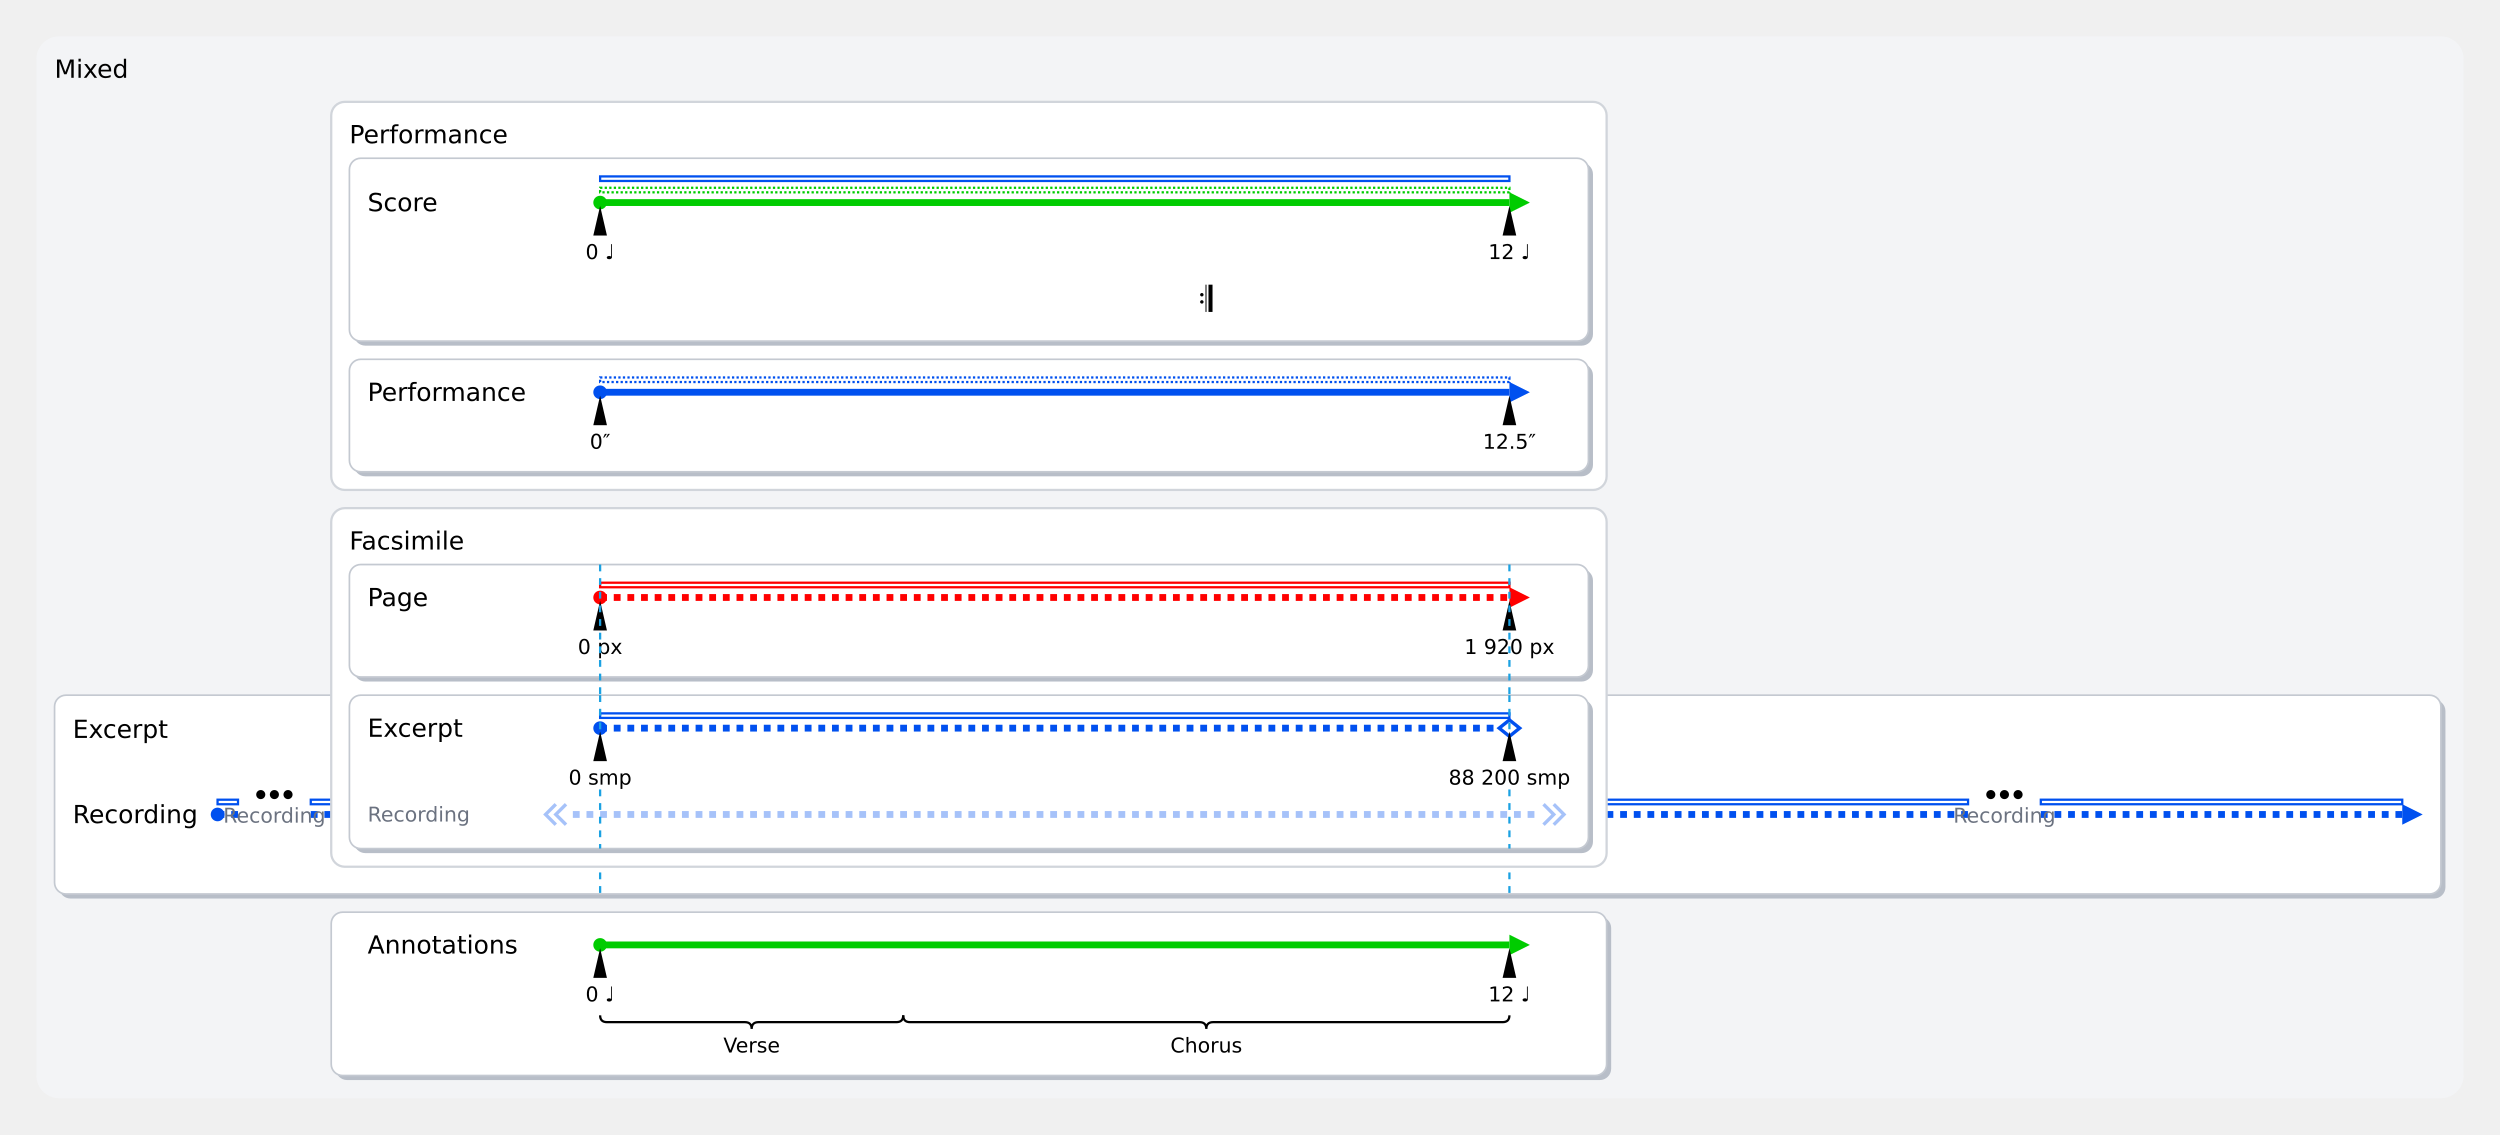
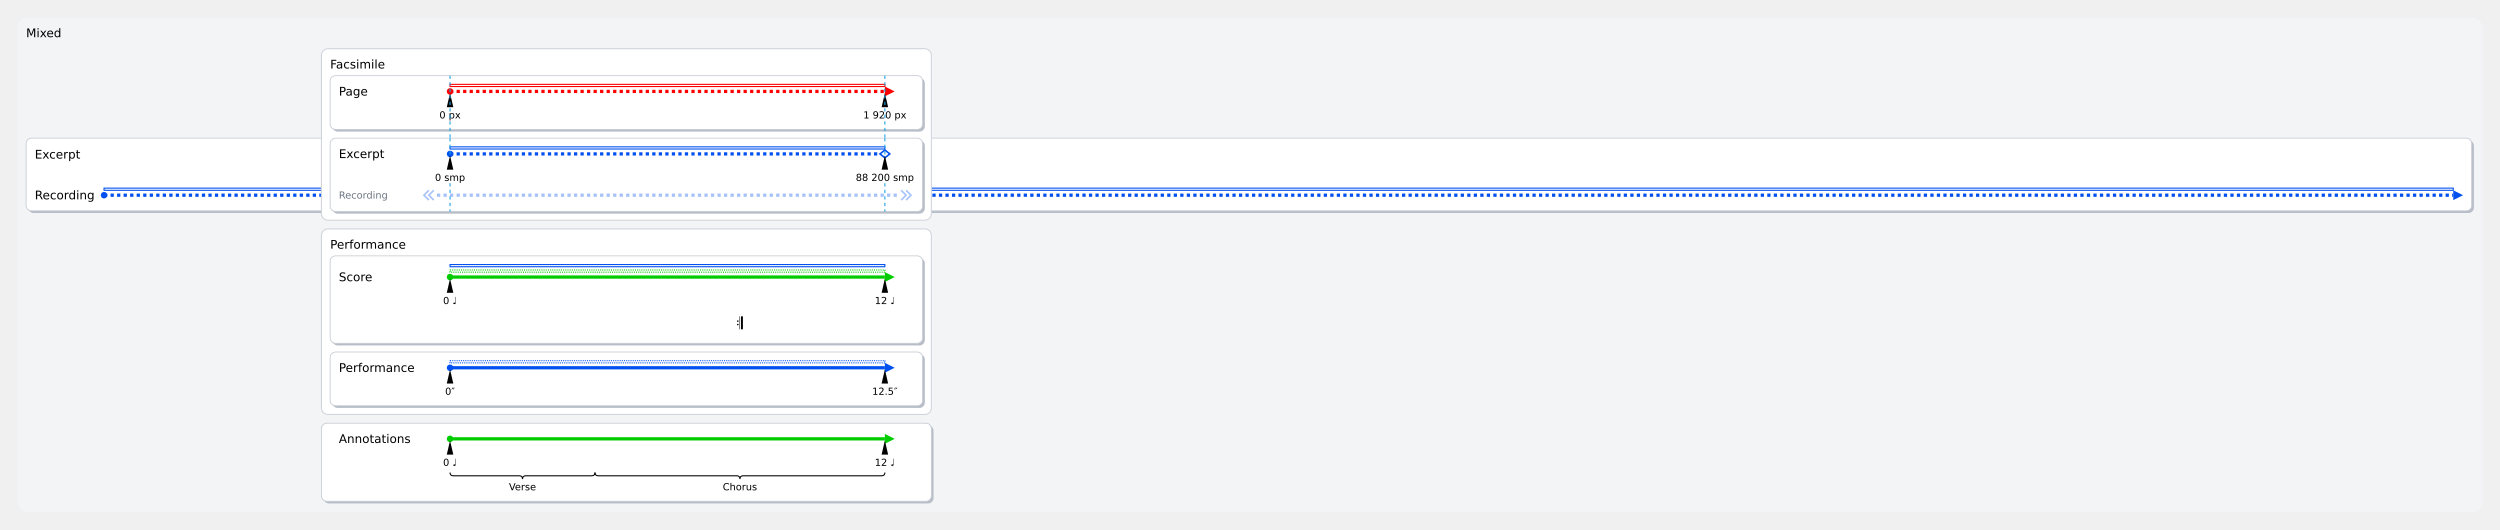
- <svg xmlns="http://www.w3.org/2000/svg" width="1099.756" height="499.121" viewBox="0 0 1099.756 499.121" font-family="DejaVu Sans, Noto Music" text-rendering="geometricPrecision" style="font-kerning:none;font-variant-ligatures:none">
+ <svg xmlns="http://www.w3.org/2000/svg" width="2299.756" height="487.144" viewBox="0 0 2299.756 487.144" font-family="DejaVu Sans, Noto Music" text-rendering="geometricPrecision" style="font-kerning:none;font-variant-ligatures:none">
  <g transform="translate(16 16)">
-     <rect x="0" y="0" width="1067.756" height="467.121" rx="10" fill="#F3F4F6" />
+     <rect x="0" y="0" width="2267.756" height="455.144" rx="10" fill="#F3F4F6" />
    <text data-part="name" x="8" y="18.21" text-anchor="start" font-size="11" fill="#000000">Mixed</text>
-     <rect data-id="recording" data-part="card" x="10" y="291.812" width="1049.756" height="87.453" rx="5" fill="#B8BEC8" />
-     <rect data-id="recording" data-part="card" x="8" y="289.812" width="1049.756" height="87.453" rx="5" fill="#FFFFFF" stroke="#C4C9D1" stroke-width="0.75" />
-     <polygon data-id="cmap_5" points="79.704,335.789 88.701,335.789 88.701,337.789 79.704,337.789" fill="none" stroke="#0050EF" stroke-width="1" />
-     <polygon data-id="cmap_5" points="120.706,335.789 849.753,335.789 849.753,337.789 120.706,337.789" fill="none" stroke="#0050EF" stroke-width="1" />
-     <polygon data-id="cmap_5" points="881.758,335.789 1040.756,335.789 1040.756,337.789 881.758,337.789" fill="none" stroke="#0050EF" stroke-width="1" />
-     <polygon data-id="cmap_6" points="247.995,298.312 647.995,298.312 647.995,300.312 247.995,300.312" fill="none" stroke="#0050EF" stroke-width="1" />
-     <line data-id="recording" x1="79.704" y1="342.289" x2="88.701" y2="342.289" stroke="#0050EF" stroke-width="3" stroke-dasharray="3 3" />
-     <line data-id="recording" x1="120.706" y1="342.289" x2="849.753" y2="342.289" stroke="#0050EF" stroke-width="3" stroke-dasharray="3 3" />
-     <line data-id="recording" x1="881.758" y1="342.289" x2="1040.756" y2="342.289" stroke="#0050EF" stroke-width="3" stroke-dasharray="3 3" />
-     <circle data-id="recording" cx="79.704" cy="342.289" r="3" fill="#0050EF" />
-     <polygon data-id="recording" points="1049.756,342.289 1040.756,337.789 1040.756,346.789" fill="#0050EF" />
-     <line data-id="excerpt" x1="247.995" y1="304.812" x2="643.495" y2="304.812" stroke="#0050EF" stroke-width="3" stroke-dasharray="3 3" />
-     <circle data-id="excerpt" cx="247.995" cy="304.812" r="3" fill="#0050EF" />
-     <polygon data-id="excerpt" points="643.495,304.812 647.995,301.212 652.495,304.812 647.995,308.413" fill="none" stroke="#0050EF" stroke-width="1.5" />
-     <polygon data-id="timestamp_3" points="247.995,306.312 244.995,319.312 250.995,319.312" fill="#000000" />
-     <polygon data-id="timestamp_4" points="647.995,306.312 644.995,319.312 650.995,319.312" fill="#000000" />
-     <text data-id="excerpt" data-part="name" x="16" y="308.621" text-anchor="start" font-size="11" fill="#000000">Excerpt</text>
-     <text data-id="recording" data-part="name" x="16" y="346.097" text-anchor="start" font-size="11" fill="#000000">Recording</text>
-     <text data-id="timestamp_3" data-part="coordinate" x="247.995" y="329.666" text-anchor="middle" font-size="9" fill="#000000">0 smp</text>
-     <text data-id="timestamp_4" data-part="coordinate" x="647.995" y="329.666" text-anchor="middle" font-size="9" fill="#000000">88 200 smp</text>
-     <line data-id="timestamp_3" data-part="line" x1="247.995" y1="289.812" x2="247.995" y2="306.312" stroke="#1BA1E2" stroke-width="1" stroke-dasharray="3 3" />
-     <line data-id="timestamp_3" data-part="line" x1="247.995" y1="331.789" x2="247.995" y2="377.266" stroke="#1BA1E2" stroke-width="1" stroke-dasharray="3 3" />
-     <line data-id="timestamp_4" data-part="line" x1="647.995" y1="289.812" x2="647.995" y2="306.312" stroke="#1BA1E2" stroke-width="1" stroke-dasharray="3 3" />
-     <line data-id="timestamp_4" data-part="line" x1="647.995" y1="331.789" x2="647.995" y2="377.266" stroke="#1BA1E2" stroke-width="1" stroke-dasharray="3 3" />
-     <circle data-id="recording" data-part="elision ellipsis" cx="98.704" cy="333.539" r="2" fill="#000000" />
-     <circle data-id="recording" data-part="elision ellipsis" cx="104.704" cy="333.539" r="2" fill="#000000" />
-     <circle data-id="recording" data-part="elision ellipsis" cx="110.704" cy="333.539" r="2" fill="#000000" />
-     <text data-id="recording" data-part="elision name" x="104.704" y="345.893" text-anchor="middle" font-size="9" fill="#6B7280">Recording</text>
-     <circle data-id="recording" data-part="elision ellipsis" cx="859.756" cy="333.539" r="2" fill="#000000" />
-     <circle data-id="recording" data-part="elision ellipsis" cx="865.756" cy="333.539" r="2" fill="#000000" />
-     <circle data-id="recording" data-part="elision ellipsis" cx="871.756" cy="333.539" r="2" fill="#000000" />
-     <text data-id="recording" data-part="elision name" x="865.756" y="345.893" text-anchor="middle" font-size="9" fill="#6B7280">Recording</text>
-     <rect data-id="group_1" x="129.704" y="28.805" width="561.052" height="170.727" rx="6" fill="#FFFFFF" stroke="#D1D5DB" stroke-width="1" />
-     <text data-id="group_1" data-part="name" x="137.704" y="47.015" text-anchor="start" font-size="11" fill="#000000">Performance</text>
-     <rect data-id="score" data-part="card" x="139.704" y="55.609" width="545.052" height="80.445" rx="5" fill="#B8BEC8" />
-     <rect data-id="score" data-part="card" x="137.704" y="53.609" width="545.052" height="80.445" rx="5" fill="#FFFFFF" stroke="#C4C9D1" stroke-width="0.75" />
-     <polygon data-id="cmap_1" points="247.995,66.609 647.995,66.609 647.995,68.609 247.995,68.609" fill="none" stroke="#00CC00" stroke-width="1" stroke-dasharray="1 1" />
-     <polygon data-id="cmap_2" points="247.995,61.609 647.995,61.609 647.995,63.609 247.995,63.609" fill="none" stroke="#0050EF" stroke-width="1" />
-     <line data-id="score" x1="247.995" y1="73.109" x2="647.995" y2="73.109" stroke="#00CC00" stroke-width="3" />
-     <circle data-id="score" cx="247.995" cy="73.109" r="3" fill="#00CC00" />
-     <polygon data-id="score" points="656.995,73.109 647.995,68.609 647.995,77.609" fill="#00CC00" />
-     <polygon data-id="timestamp_9" points="247.995,74.609 244.995,87.609 250.995,87.609" fill="#000000" />
-     <polygon data-id="timestamp_10" points="647.995,74.609 644.995,87.609 650.995,87.609" fill="#000000" />
-     <text data-id="score" data-part="name" x="145.704" y="76.918" text-anchor="start" font-size="11" fill="#000000">Score</text>
-     <text data-id="timestamp_9" data-part="coordinate" x="247.995" y="97.963" text-anchor="middle" font-size="9" fill="#000000">0 ♩</text>
-     <text data-id="timestamp_10" data-part="coordinate" x="647.995" y="97.963" text-anchor="middle" font-size="9" fill="#000000">12 ♩</text>
-     <text data-id="jump_1" data-part="symbol" x="514.662" y="121.225" text-anchor="middle" font-size="12" fill="#000000">𝄇</text>
-     <rect data-id="performance" data-part="card" x="139.704" y="144.055" width="545.052" height="49.477" rx="5" fill="#B8BEC8" />
-     <rect data-id="performance" data-part="card" x="137.704" y="142.055" width="545.052" height="49.477" rx="5" fill="#FFFFFF" stroke="#C4C9D1" stroke-width="0.75" />
-     <polygon data-id="cmap_3" points="247.995,150.055 647.995,150.055 647.995,152.055 247.995,152.055" fill="none" stroke="#0050EF" stroke-width="1" stroke-dasharray="1 1" />
-     <line data-id="performance" x1="247.995" y1="156.555" x2="647.995" y2="156.555" stroke="#0050EF" stroke-width="3" />
-     <circle data-id="performance" cx="247.995" cy="156.555" r="3" fill="#0050EF" />
-     <polygon data-id="performance" points="656.995,156.555 647.995,152.055 647.995,161.055" fill="#0050EF" />
-     <polygon data-id="timestamp_7" points="247.995,158.055 244.995,171.055 250.995,171.055" fill="#000000" />
-     <polygon data-id="timestamp_8" points="647.995,158.055 644.995,171.055 650.995,171.055" fill="#000000" />
-     <text data-id="performance" data-part="name" x="145.704" y="160.363" text-anchor="start" font-size="11" fill="#000000">Performance</text>
-     <text data-id="timestamp_7" data-part="coordinate" x="247.995" y="181.409" text-anchor="middle" font-size="9" fill="#000000">0″</text>
-     <text data-id="timestamp_8" data-part="coordinate" x="647.995" y="181.409" text-anchor="middle" font-size="9" fill="#000000">12.5″</text>
-     <rect data-id="group_2" x="129.704" y="207.531" width="561.052" height="157.758" rx="6" fill="#FFFFFF" stroke="#D1D5DB" stroke-width="1" />
-     <text data-id="group_2" data-part="name" x="137.704" y="225.742" text-anchor="start" font-size="11" fill="#000000">Facsimile</text>
-     <rect data-id="page" data-part="card" x="139.704" y="234.336" width="545.052" height="49.477" rx="5" fill="#B8BEC8" />
-     <rect data-id="page" data-part="card" x="137.704" y="232.336" width="545.052" height="49.477" rx="5" fill="#FFFFFF" stroke="#C4C9D1" stroke-width="0.75" />
-     <polygon data-id="cmap_4" points="247.995,240.336 647.995,240.336 647.995,242.336 247.995,242.336" fill="none" stroke="#FF0000" stroke-width="1" />
-     <line data-id="page" x1="247.995" y1="246.836" x2="647.995" y2="246.836" stroke="#FF0000" stroke-width="3" stroke-dasharray="3 3" />
-     <circle data-id="page" cx="247.995" cy="246.836" r="3" fill="#FF0000" />
-     <polygon data-id="page" points="656.995,246.836 647.995,242.336 647.995,251.336" fill="#FF0000" />
-     <polygon data-id="timestamp_5" points="247.995,248.336 244.995,261.336 250.995,261.336" fill="#000000" />
-     <polygon data-id="timestamp_6" points="647.995,248.336 644.995,261.336 650.995,261.336" fill="#000000" />
-     <text data-id="page" data-part="name" x="145.704" y="250.644" text-anchor="start" font-size="11" fill="#000000">Page</text>
-     <text data-id="timestamp_5" data-part="coordinate" x="247.995" y="271.69" text-anchor="middle" font-size="9" fill="#000000">0 px</text>
-     <text data-id="timestamp_6" data-part="coordinate" x="647.995" y="271.69" text-anchor="middle" font-size="9" fill="#000000">1 920 px</text>
-     <rect data-id="excerpt" data-part="card" x="139.704" y="291.812" width="545.052" height="67.477" rx="5" fill="#B8BEC8" />
-     <rect data-id="excerpt" data-part="card" x="137.704" y="289.812" width="545.052" height="67.477" rx="5" fill="#FFFFFF" stroke="#C4C9D1" stroke-width="0.75" />
-     <polygon data-id="cmap_6" points="247.995,297.812 647.995,297.812 647.995,299.812 247.995,299.812" fill="none" stroke="#0050EF" stroke-width="1" />
-     <line data-id="recording" x1="235.995" y1="342.289" x2="659.995" y2="342.289" stroke="#0050EF" stroke-width="3" stroke-dasharray="3 3" opacity="0.35" />
-     <polyline data-id="recording" points="232.995,337.789 228.495,342.289 232.995,346.789" fill="none" stroke="#0050EF" stroke-width="1.5" opacity="0.35" />
-     <polyline data-id="recording" points="228.495,337.789 223.995,342.289 228.495,346.789" fill="none" stroke="#0050EF" stroke-width="1.5" opacity="0.35" />
-     <polyline data-id="recording" points="662.995,337.789 667.495,342.289 662.995,346.789" fill="none" stroke="#0050EF" stroke-width="1.5" opacity="0.35" />
-     <polyline data-id="recording" points="667.495,337.789 671.995,342.289 667.495,346.789" fill="none" stroke="#0050EF" stroke-width="1.5" opacity="0.35" />
-     <line data-id="excerpt" x1="247.995" y1="304.312" x2="643.495" y2="304.312" stroke="#0050EF" stroke-width="3" stroke-dasharray="3 3" />
-     <circle data-id="excerpt" cx="247.995" cy="304.312" r="3" fill="#0050EF" />
-     <polygon data-id="excerpt" points="643.495,304.312 647.995,300.712 652.495,304.312 647.995,307.913" fill="none" stroke="#0050EF" stroke-width="1.5" />
-     <polygon data-id="timestamp_3" points="247.995,305.812 244.995,318.812 250.995,318.812" fill="#000000" />
-     <polygon data-id="timestamp_4" points="647.995,305.812 644.995,318.812 650.995,318.812" fill="#000000" />
-     <text data-id="recording" data-part="name" x="145.704" y="345.405" text-anchor="start" font-size="9" fill="#6B7280">Recording</text>
-     <text data-id="excerpt" data-part="name" x="145.704" y="308.121" text-anchor="start" font-size="11" fill="#000000">Excerpt</text>
-     <text data-id="timestamp_3" data-part="coordinate" x="247.995" y="329.166" text-anchor="middle" font-size="9" fill="#000000">0 smp</text>
-     <text data-id="timestamp_4" data-part="coordinate" x="647.995" y="329.166" text-anchor="middle" font-size="9" fill="#000000">88 200 smp</text>
-     <line data-id="timestamp_3" data-part="line" x1="247.995" y1="289.812" x2="247.995" y2="305.812" stroke="#1BA1E2" stroke-width="1" stroke-dasharray="3 3" />
-     <line data-id="timestamp_3" data-part="line" x1="247.995" y1="331.289" x2="247.995" y2="357.289" stroke="#1BA1E2" stroke-width="1" stroke-dasharray="3 3" />
-     <line data-id="timestamp_4" data-part="line" x1="647.995" y1="289.812" x2="647.995" y2="305.812" stroke="#1BA1E2" stroke-width="1" stroke-dasharray="3 3" />
-     <line data-id="timestamp_4" data-part="line" x1="647.995" y1="331.289" x2="647.995" y2="357.289" stroke="#1BA1E2" stroke-width="1" stroke-dasharray="3 3" />
-     <rect data-id="annotations" data-part="card" x="131.704" y="387.266" width="561.052" height="71.856" rx="5" fill="#B8BEC8" />
-     <rect data-id="annotations" data-part="card" x="129.704" y="385.266" width="561.052" height="71.856" rx="5" fill="#FFFFFF" stroke="#C4C9D1" stroke-width="0.75" />
-     <path data-id="region_1" d="M247.995 430.644Q247.995 433.644 250.995 433.644L311.662 433.644Q314.662 433.644 314.662 436.644Q314.662 433.644 317.662 433.644L378.329 433.644Q381.329 433.644 381.329 430.644" fill="none" stroke="#000000" stroke-width="1" />
-     <path data-id="region_2" d="M381.329 430.644Q381.329 433.644 384.329 433.644L511.662 433.644Q514.662 433.644 514.662 436.644Q514.662 433.644 517.662 433.644L644.995 433.644Q647.995 433.644 647.995 430.644" fill="none" stroke="#000000" stroke-width="1" />
-     <line data-id="annotations" x1="247.995" y1="399.668" x2="647.995" y2="399.668" stroke="#00CC00" stroke-width="3" />
-     <circle data-id="annotations" cx="247.995" cy="399.668" r="3" fill="#00CC00" />
-     <polygon data-id="annotations" points="656.995,399.668 647.995,395.168 647.995,404.168" fill="#00CC00" />
-     <polygon data-id="timestamp_1" points="247.995,401.168 244.995,414.168 250.995,414.168" fill="#000000" />
-     <polygon data-id="timestamp_2" points="647.995,401.168 644.995,414.168 650.995,414.168" fill="#000000" />
-     <text data-id="annotations" data-part="name" x="145.704" y="403.476" text-anchor="start" font-size="11" fill="#000000">Annotations</text>
-     <text data-id="timestamp_1" data-part="coordinate" x="247.995" y="424.522" text-anchor="middle" font-size="9" fill="#000000">0 ♩</text>
-     <text data-id="timestamp_2" data-part="coordinate" x="647.995" y="424.522" text-anchor="middle" font-size="9" fill="#000000">12 ♩</text>
-     <text data-id="region_1" data-part="label" x="314.662" y="446.998" text-anchor="middle" font-size="9" fill="#000000">Verse</text>
-     <text data-id="region_2" data-part="label" x="514.662" y="446.998" text-anchor="middle" font-size="9" fill="#000000">Chorus</text>
-     <line data-id="timestamp_3" data-part="line" x1="247.995" y1="232.336" x2="247.995" y2="289.812" stroke="#1BA1E2" stroke-width="1" stroke-dasharray="3 3" />
-     <line data-id="timestamp_4" data-part="line" x1="647.995" y1="232.336" x2="647.995" y2="289.812" stroke="#1BA1E2" stroke-width="1" stroke-dasharray="3 3" />
+     <rect data-id="recording" data-part="card" x="10" y="113.086" width="2249.756" height="66.879" rx="5" fill="#B8BEC8" />
+     <rect data-id="recording" data-part="card" x="8" y="111.086" width="2249.756" height="66.879" rx="5" fill="#FFFFFF" stroke="#C4C9D1" stroke-width="0.75" />
+     <polygon data-id="cmap_5" points="79.704,157.062 2240.756,157.062 2240.756,159.062 79.704,159.062" fill="none" stroke="#0050EF" stroke-width="1" />
+     <polygon data-id="cmap_6" points="397.995,119.586 797.995,119.586 797.995,121.586 397.995,121.586" fill="none" stroke="#0050EF" stroke-width="1" />
+     <line data-id="recording" x1="79.704" y1="163.562" x2="2240.756" y2="163.562" stroke="#0050EF" stroke-width="3" stroke-dasharray="3 3" />
+     <circle data-id="recording" cx="79.704" cy="163.562" r="3" fill="#0050EF" />
+     <polygon data-id="recording" points="2249.756,163.562 2240.756,159.062 2240.756,168.062" fill="#0050EF" />
+     <line data-id="excerpt" x1="397.995" y1="126.086" x2="793.495" y2="126.086" stroke="#0050EF" stroke-width="3" stroke-dasharray="3 3" />
+     <circle data-id="excerpt" cx="397.995" cy="126.086" r="3" fill="#0050EF" />
+     <polygon data-id="excerpt" points="793.495,126.086 797.995,122.486 802.495,126.086 797.995,129.686" fill="none" stroke="#0050EF" stroke-width="1.5" />
+     <polygon data-id="timestamp_3" points="397.995,127.586 394.995,140.586 400.995,140.586" fill="#000000" />
+     <polygon data-id="timestamp_4" points="797.995,127.586 794.995,140.586 800.995,140.586" fill="#000000" />
+     <text data-id="excerpt" data-part="name" x="16" y="129.894" text-anchor="start" font-size="11" fill="#000000">Excerpt</text>
+     <text data-id="recording" data-part="name" x="16" y="167.371" text-anchor="start" font-size="11" fill="#000000">Recording</text>
+     <text data-id="timestamp_3" data-part="coordinate" x="397.995" y="150.94" text-anchor="middle" font-size="9" fill="#000000">0 smp</text>
+     <text data-id="timestamp_4" data-part="coordinate" x="797.995" y="150.94" text-anchor="middle" font-size="9" fill="#000000">88 200 smp</text>
+     <line data-id="timestamp_3" data-part="line" x1="397.995" y1="111.086" x2="397.995" y2="127.586" stroke="#1BA1E2" stroke-width="1" stroke-dasharray="3 3" />
+     <line data-id="timestamp_3" data-part="line" x1="397.995" y1="153.062" x2="397.995" y2="177.965" stroke="#1BA1E2" stroke-width="1" stroke-dasharray="3 3" />
+     <line data-id="timestamp_4" data-part="line" x1="797.995" y1="111.086" x2="797.995" y2="127.586" stroke="#1BA1E2" stroke-width="1" stroke-dasharray="3 3" />
+     <line data-id="timestamp_4" data-part="line" x1="797.995" y1="153.062" x2="797.995" y2="177.965" stroke="#1BA1E2" stroke-width="1" stroke-dasharray="3 3" />
+     <rect data-id="group_2" x="279.704" y="28.805" width="561.052" height="157.758" rx="6" fill="#FFFFFF" stroke="#D1D5DB" stroke-width="1" />
+     <text data-id="group_2" data-part="name" x="287.704" y="47.015" text-anchor="start" font-size="11" fill="#000000">Facsimile</text>
+     <rect data-id="page" data-part="card" x="289.704" y="55.609" width="545.052" height="49.477" rx="5" fill="#B8BEC8" />
+     <rect data-id="page" data-part="card" x="287.704" y="53.609" width="545.052" height="49.477" rx="5" fill="#FFFFFF" stroke="#C4C9D1" stroke-width="0.75" />
+     <polygon data-id="cmap_4" points="397.995,61.609 797.995,61.609 797.995,63.609 397.995,63.609" fill="none" stroke="#FF0000" stroke-width="1" />
+     <line data-id="page" x1="397.995" y1="68.109" x2="797.995" y2="68.109" stroke="#FF0000" stroke-width="3" stroke-dasharray="3 3" />
+     <circle data-id="page" cx="397.995" cy="68.109" r="3" fill="#FF0000" />
+     <polygon data-id="page" points="806.995,68.109 797.995,63.609 797.995,72.609" fill="#FF0000" />
+     <polygon data-id="timestamp_5" points="397.995,69.609 394.995,82.609 400.995,82.609" fill="#000000" />
+     <polygon data-id="timestamp_6" points="797.995,69.609 794.995,82.609 800.995,82.609" fill="#000000" />
+     <text data-id="page" data-part="name" x="295.704" y="71.918" text-anchor="start" font-size="11" fill="#000000">Page</text>
+     <text data-id="timestamp_5" data-part="coordinate" x="397.995" y="92.963" text-anchor="middle" font-size="9" fill="#000000">0 px</text>
+     <text data-id="timestamp_6" data-part="coordinate" x="797.995" y="92.963" text-anchor="middle" font-size="9" fill="#000000">1 920 px</text>
+     <rect data-id="excerpt" data-part="card" x="289.704" y="113.086" width="545.052" height="67.477" rx="5" fill="#B8BEC8" />
+     <rect data-id="excerpt" data-part="card" x="287.704" y="111.086" width="545.052" height="67.477" rx="5" fill="#FFFFFF" stroke="#C4C9D1" stroke-width="0.75" />
+     <polygon data-id="cmap_6" points="397.995,119.086 797.995,119.086 797.995,121.086 397.995,121.086" fill="none" stroke="#0050EF" stroke-width="1" />
+     <line data-id="recording" x1="385.995" y1="163.562" x2="809.995" y2="163.562" stroke="#0050EF" stroke-width="3" stroke-dasharray="3 3" opacity="0.35" />
+     <polyline data-id="recording" points="382.995,159.062 378.495,163.562 382.995,168.062" fill="none" stroke="#0050EF" stroke-width="1.5" opacity="0.35" />
+     <polyline data-id="recording" points="378.495,159.062 373.995,163.562 378.495,168.062" fill="none" stroke="#0050EF" stroke-width="1.5" opacity="0.35" />
+     <polyline data-id="recording" points="812.995,159.062 817.495,163.562 812.995,168.062" fill="none" stroke="#0050EF" stroke-width="1.5" opacity="0.35" />
+     <polyline data-id="recording" points="817.495,159.062 821.995,163.562 817.495,168.062" fill="none" stroke="#0050EF" stroke-width="1.5" opacity="0.35" />
+     <line data-id="excerpt" x1="397.995" y1="125.586" x2="793.495" y2="125.586" stroke="#0050EF" stroke-width="3" stroke-dasharray="3 3" />
+     <circle data-id="excerpt" cx="397.995" cy="125.586" r="3" fill="#0050EF" />
+     <polygon data-id="excerpt" points="793.495,125.586 797.995,121.986 802.495,125.586 797.995,129.186" fill="none" stroke="#0050EF" stroke-width="1.5" />
+     <polygon data-id="timestamp_3" points="397.995,127.086 394.995,140.086 400.995,140.086" fill="#000000" />
+     <polygon data-id="timestamp_4" points="797.995,127.086 794.995,140.086 800.995,140.086" fill="#000000" />
+     <text data-id="recording" data-part="name" x="295.704" y="166.678" text-anchor="start" font-size="9" fill="#6B7280">Recording</text>
+     <text data-id="excerpt" data-part="name" x="295.704" y="129.394" text-anchor="start" font-size="11" fill="#000000">Excerpt</text>
+     <text data-id="timestamp_3" data-part="coordinate" x="397.995" y="150.44" text-anchor="middle" font-size="9" fill="#000000">0 smp</text>
+     <text data-id="timestamp_4" data-part="coordinate" x="797.995" y="150.44" text-anchor="middle" font-size="9" fill="#000000">88 200 smp</text>
+     <line data-id="timestamp_3" data-part="line" x1="397.995" y1="111.086" x2="397.995" y2="127.086" stroke="#1BA1E2" stroke-width="1" stroke-dasharray="3 3" />
+     <line data-id="timestamp_3" data-part="line" x1="397.995" y1="152.562" x2="397.995" y2="178.562" stroke="#1BA1E2" stroke-width="1" stroke-dasharray="3 3" />
+     <line data-id="timestamp_4" data-part="line" x1="797.995" y1="111.086" x2="797.995" y2="127.086" stroke="#1BA1E2" stroke-width="1" stroke-dasharray="3 3" />
+     <line data-id="timestamp_4" data-part="line" x1="797.995" y1="152.562" x2="797.995" y2="178.562" stroke="#1BA1E2" stroke-width="1" stroke-dasharray="3 3" />
+     <rect data-id="group_1" x="279.704" y="194.562" width="561.052" height="170.727" rx="6" fill="#FFFFFF" stroke="#D1D5DB" stroke-width="1" />
+     <text data-id="group_1" data-part="name" x="287.704" y="212.773" text-anchor="start" font-size="11" fill="#000000">Performance</text>
+     <rect data-id="score" data-part="card" x="289.704" y="221.367" width="545.052" height="80.445" rx="5" fill="#B8BEC8" />
+     <rect data-id="score" data-part="card" x="287.704" y="219.367" width="545.052" height="80.445" rx="5" fill="#FFFFFF" stroke="#C4C9D1" stroke-width="0.75" />
+     <polygon data-id="cmap_1" points="397.995,232.367 797.995,232.367 797.995,234.367 397.995,234.367" fill="none" stroke="#00CC00" stroke-width="1" stroke-dasharray="1 1" />
+     <polygon data-id="cmap_2" points="397.995,227.367 797.995,227.367 797.995,229.367 397.995,229.367" fill="none" stroke="#0050EF" stroke-width="1" />
+     <line data-id="score" x1="397.995" y1="238.867" x2="797.995" y2="238.867" stroke="#00CC00" stroke-width="3" />
+     <circle data-id="score" cx="397.995" cy="238.867" r="3" fill="#00CC00" />
+     <polygon data-id="score" points="806.995,238.867 797.995,234.367 797.995,243.367" fill="#00CC00" />
+     <polygon data-id="timestamp_9" points="397.995,240.367 394.995,253.367 400.995,253.367" fill="#000000" />
+     <polygon data-id="timestamp_10" points="797.995,240.367 794.995,253.367 800.995,253.367" fill="#000000" />
+     <text data-id="score" data-part="name" x="295.704" y="242.675" text-anchor="start" font-size="11" fill="#000000">Score</text>
+     <text data-id="timestamp_9" data-part="coordinate" x="397.995" y="263.721" text-anchor="middle" font-size="9" fill="#000000">0 ♩</text>
+     <text data-id="timestamp_10" data-part="coordinate" x="797.995" y="263.721" text-anchor="middle" font-size="9" fill="#000000">12 ♩</text>
+     <text data-id="jump_1" data-part="symbol" x="664.662" y="286.982" text-anchor="middle" font-size="12" fill="#000000">𝄇</text>
+     <rect data-id="performance" data-part="card" x="289.704" y="309.812" width="545.052" height="49.477" rx="5" fill="#B8BEC8" />
+     <rect data-id="performance" data-part="card" x="287.704" y="307.812" width="545.052" height="49.477" rx="5" fill="#FFFFFF" stroke="#C4C9D1" stroke-width="0.75" />
+     <polygon data-id="cmap_3" points="397.995,315.812 797.995,315.812 797.995,317.812 397.995,317.812" fill="none" stroke="#0050EF" stroke-width="1" stroke-dasharray="1 1" />
+     <line data-id="performance" x1="397.995" y1="322.312" x2="797.995" y2="322.312" stroke="#0050EF" stroke-width="3" />
+     <circle data-id="performance" cx="397.995" cy="322.312" r="3" fill="#0050EF" />
+     <polygon data-id="performance" points="806.995,322.312 797.995,317.812 797.995,326.812" fill="#0050EF" />
+     <polygon data-id="timestamp_7" points="397.995,323.812 394.995,336.812 400.995,336.812" fill="#000000" />
+     <polygon data-id="timestamp_8" points="797.995,323.812 794.995,336.812 800.995,336.812" fill="#000000" />
+     <text data-id="performance" data-part="name" x="295.704" y="326.121" text-anchor="start" font-size="11" fill="#000000">Performance</text>
+     <text data-id="timestamp_7" data-part="coordinate" x="397.995" y="347.166" text-anchor="middle" font-size="9" fill="#000000">0″</text>
+     <text data-id="timestamp_8" data-part="coordinate" x="797.995" y="347.166" text-anchor="middle" font-size="9" fill="#000000">12.5″</text>
+     <rect data-id="annotations" data-part="card" x="281.704" y="375.289" width="561.052" height="71.856" rx="5" fill="#B8BEC8" />
+     <rect data-id="annotations" data-part="card" x="279.704" y="373.289" width="561.052" height="71.856" rx="5" fill="#FFFFFF" stroke="#C4C9D1" stroke-width="0.75" />
+     <path data-id="region_1" d="M397.995 418.668Q397.995 421.668 400.995 421.668L461.662 421.668Q464.662 421.668 464.662 424.668Q464.662 421.668 467.662 421.668L528.328 421.668Q531.328 421.668 531.328 418.668" fill="none" stroke="#000000" stroke-width="1" />
+     <path data-id="region_2" d="M531.328 418.668Q531.328 421.668 534.328 421.668L661.662 421.668Q664.662 421.668 664.662 424.668Q664.662 421.668 667.662 421.668L794.995 421.668Q797.995 421.668 797.995 418.668" fill="none" stroke="#000000" stroke-width="1" />
+     <line data-id="annotations" x1="397.995" y1="387.691" x2="797.995" y2="387.691" stroke="#00CC00" stroke-width="3" />
+     <circle data-id="annotations" cx="397.995" cy="387.691" r="3" fill="#00CC00" />
+     <polygon data-id="annotations" points="806.995,387.691 797.995,383.191 797.995,392.191" fill="#00CC00" />
+     <polygon data-id="timestamp_1" points="397.995,389.191 394.995,402.191 400.995,402.191" fill="#000000" />
+     <polygon data-id="timestamp_2" points="797.995,389.191 794.995,402.191 800.995,402.191" fill="#000000" />
+     <text data-id="annotations" data-part="name" x="295.704" y="391.5" text-anchor="start" font-size="11" fill="#000000">Annotations</text>
+     <text data-id="timestamp_1" data-part="coordinate" x="397.995" y="412.545" text-anchor="middle" font-size="9" fill="#000000">0 ♩</text>
+     <text data-id="timestamp_2" data-part="coordinate" x="797.995" y="412.545" text-anchor="middle" font-size="9" fill="#000000">12 ♩</text>
+     <text data-id="region_1" data-part="label" x="464.662" y="435.022" text-anchor="middle" font-size="9" fill="#000000">Verse</text>
+     <text data-id="region_2" data-part="label" x="664.662" y="435.022" text-anchor="middle" font-size="9" fill="#000000">Chorus</text>
+     <line data-id="timestamp_3" data-part="line" x1="397.995" y1="53.609" x2="397.995" y2="111.086" stroke="#1BA1E2" stroke-width="1" stroke-dasharray="3 3" />
+     <line data-id="timestamp_4" data-part="line" x1="797.995" y1="53.609" x2="797.995" y2="111.086" stroke="#1BA1E2" stroke-width="1" stroke-dasharray="3 3" />
  </g>
</svg>
